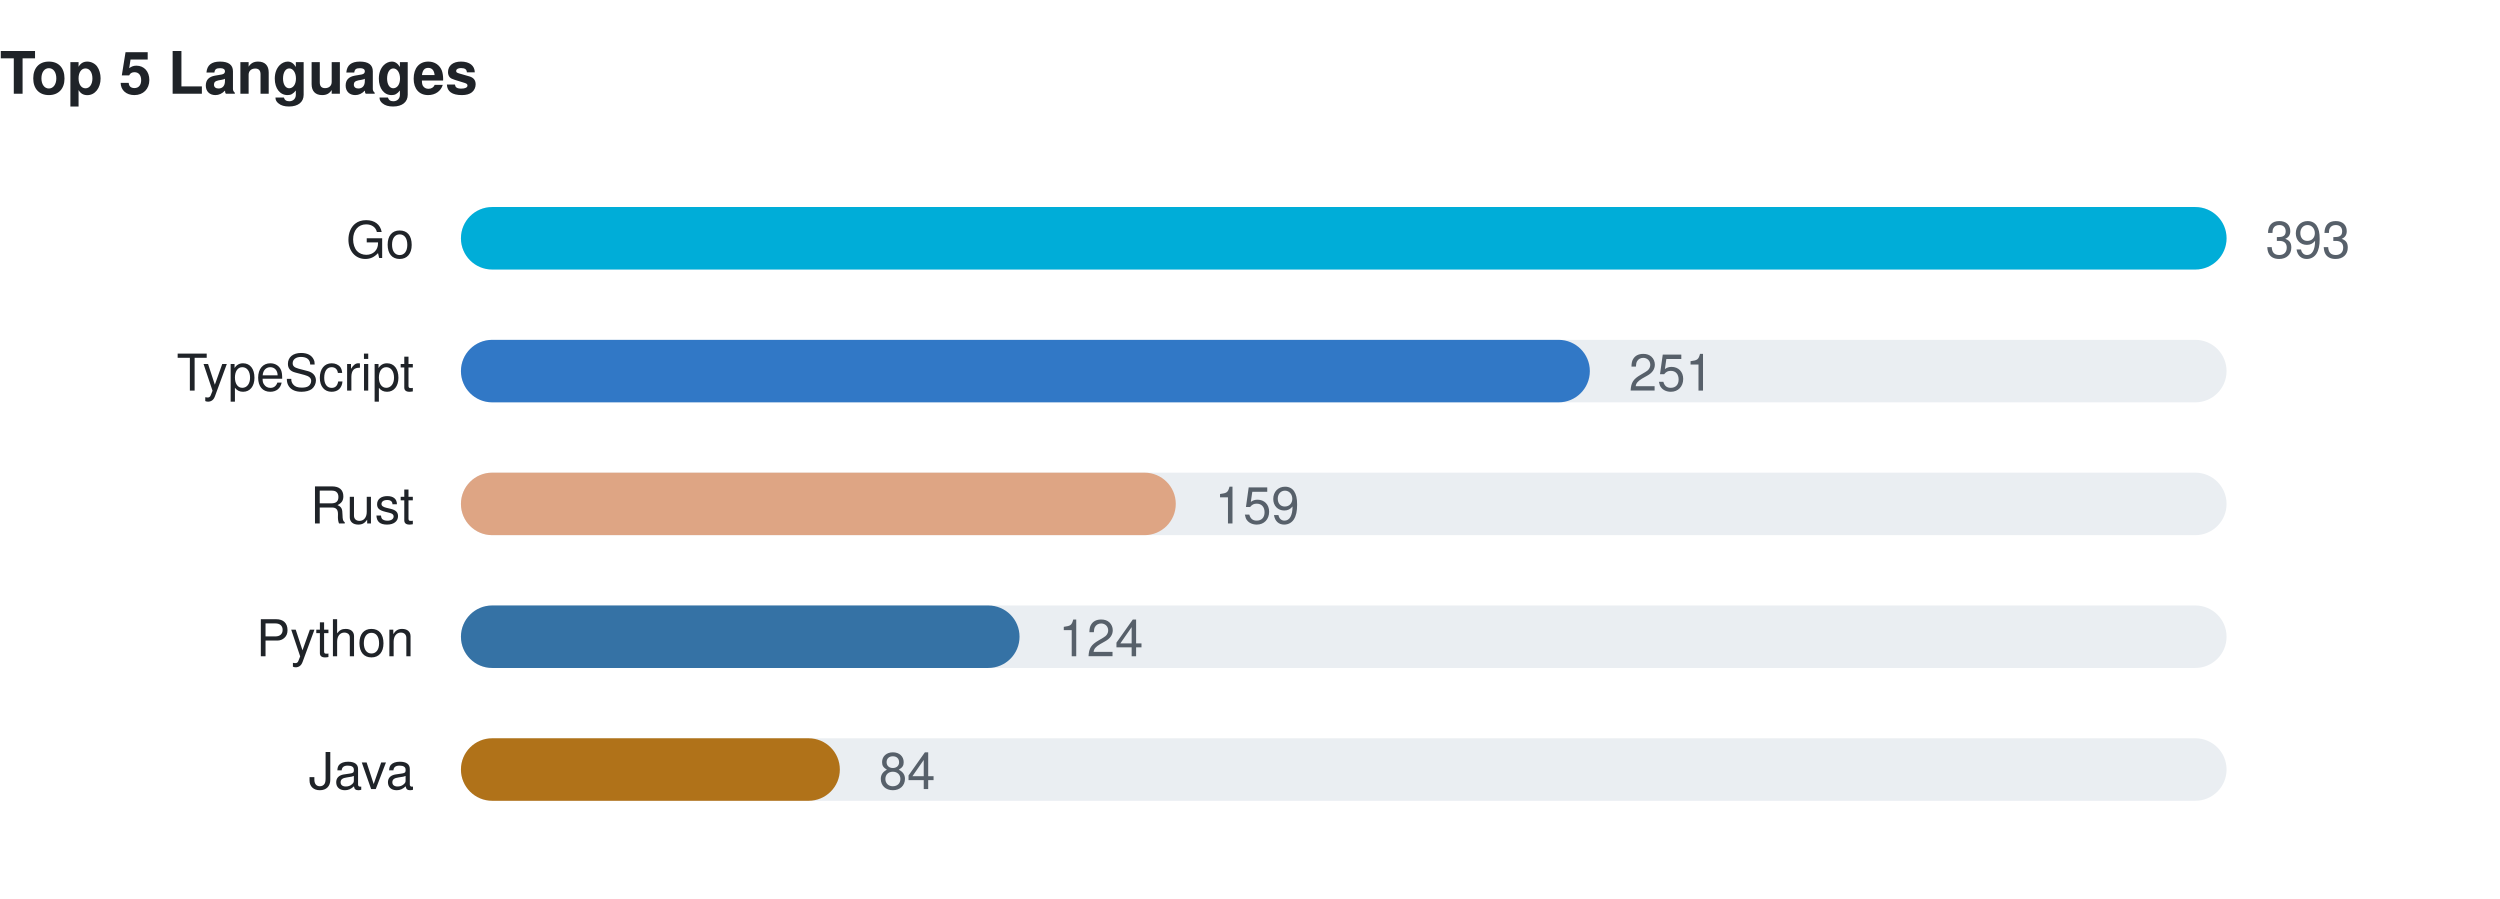
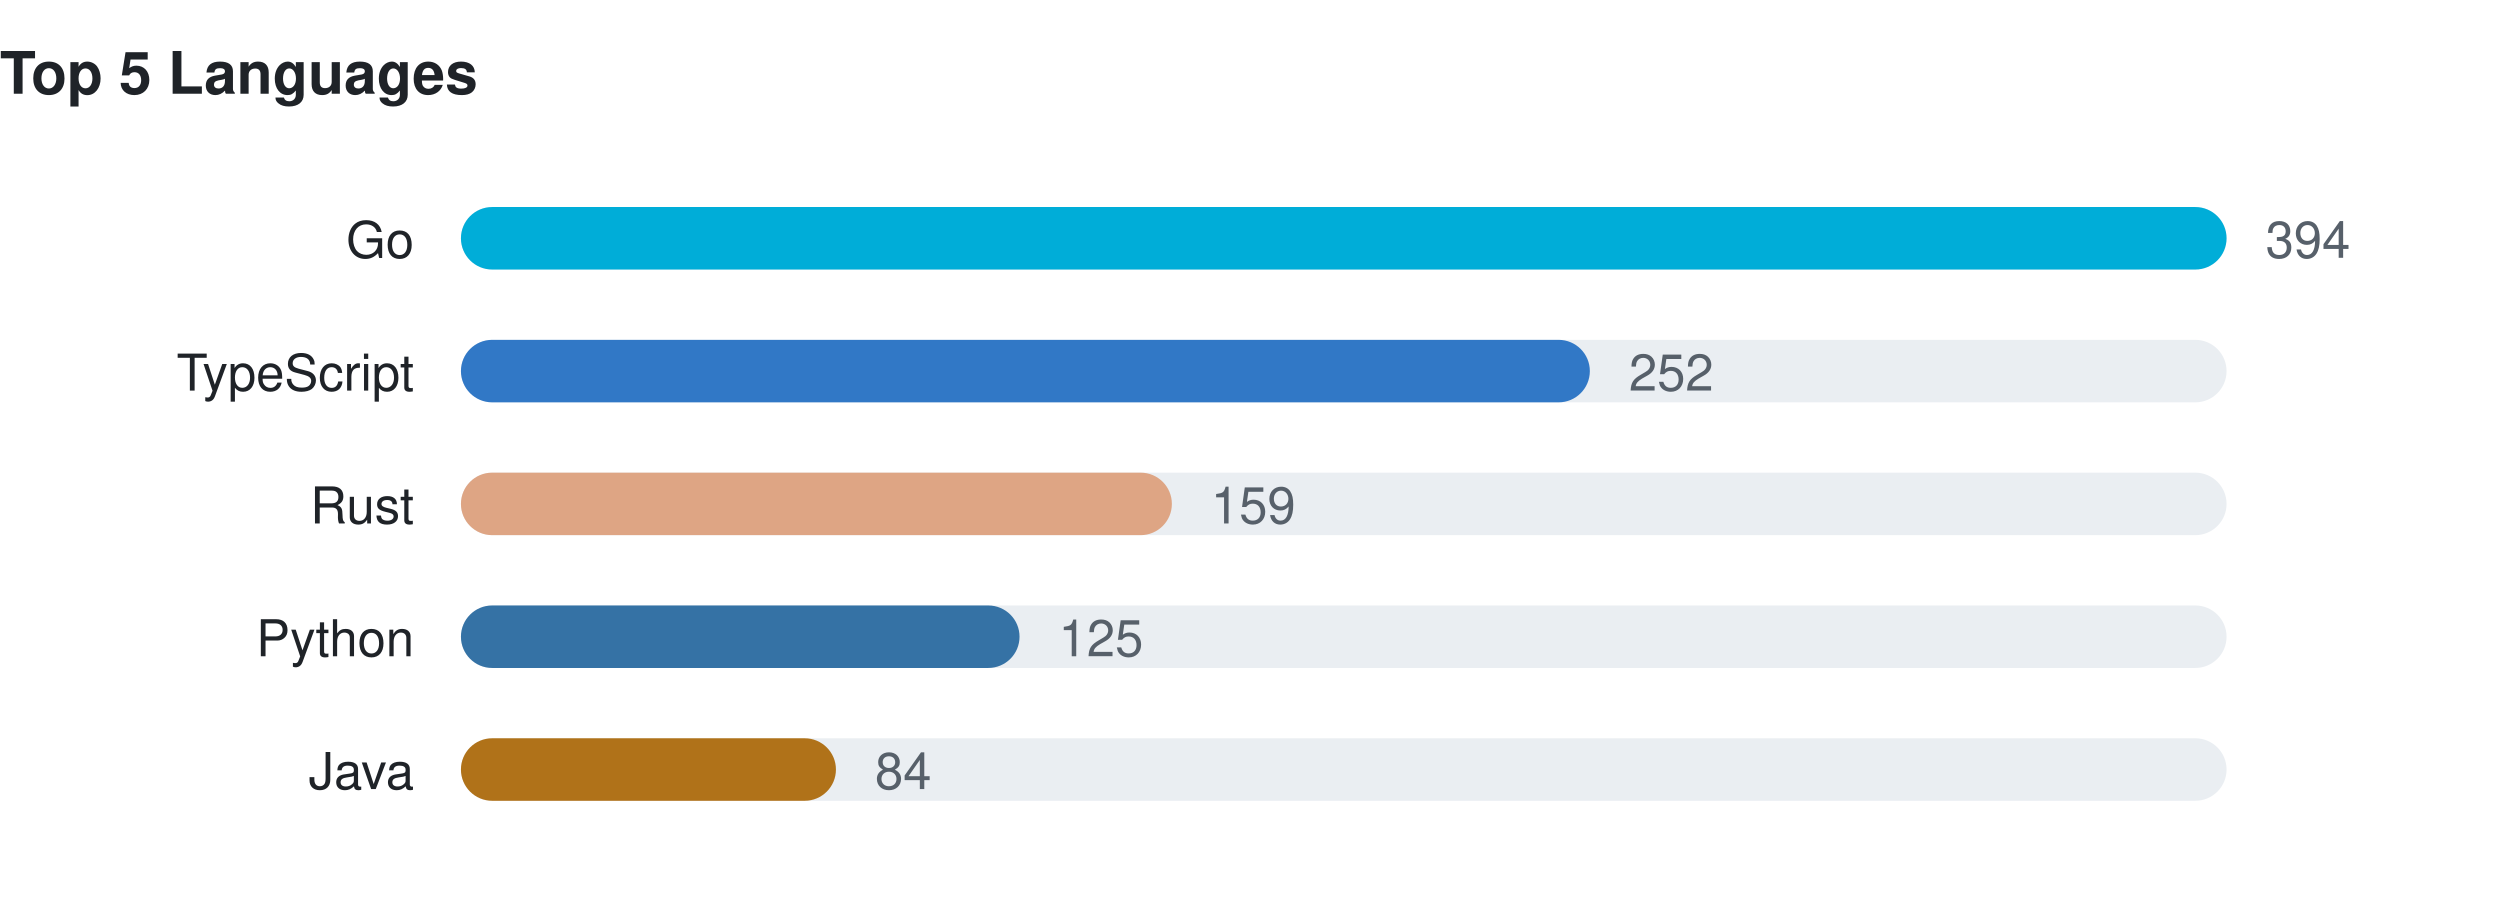
- <svg xmlns="http://www.w3.org/2000/svg" width="640" height="230" viewBox="0 0 640 230" role="img" aria-label="Top languages by solved problems: Go 393, TypeScript 251, Rust 159, Python 124, Java 84">
+ <svg xmlns="http://www.w3.org/2000/svg" width="640" height="230" viewBox="0 0 640 230" role="img" aria-label="Top languages by solved problems: Go 394, TypeScript 252, Rust 159, Python 125, Java 84">
  <style>
    text { font-family: -apple-system, BlinkMacSystemFont, "Segoe UI", Helvetica, Arial, sans-serif; }
    .title { font-size: 15px; font-weight: 600; fill: #1f2328; }
    .label { font-size: 13px; fill: #1f2328; }
    .count { font-size: 13px; fill: #57606a; }
    .track { fill: #eaeef2; }
    @media (prefers-color-scheme: dark) {
      .title { fill: #e6edf3; }
      .label { fill: #e6edf3; }
      .count { fill: #8b949e; }
      .track { fill: #30363d; }
    }
  </style>
  <text x="0" y="24" class="title">Top 5 Languages</text>
  <g transform="translate(0,44)">
    <text x="106" y="22.0" text-anchor="end" class="label">Go</text>
    <rect x="118" y="9.0" width="452" height="16" rx="8" class="track" />
    <rect x="118" y="9.0" width="452" height="16" rx="8" fill="#00ADD8" />
-     <text x="580" y="22.0" class="count">393</text>
+     <text x="580" y="22.0" class="count">394</text>
  </g>
  <g transform="translate(0,78)">
    <text x="106" y="22.0" text-anchor="end" class="label">TypeScript</text>
    <rect x="118" y="9.0" width="452" height="16" rx="8" class="track" />
    <rect x="118" y="9.0" width="289" height="16" rx="8" fill="#3178C6" />
-     <text x="417" y="22.0" class="count">251</text>
+     <text x="417" y="22.0" class="count">252</text>
  </g>
  <g transform="translate(0,112)">
    <text x="106" y="22.0" text-anchor="end" class="label">Rust</text>
    <rect x="118" y="9.0" width="452" height="16" rx="8" class="track" />
-     <rect x="118" y="9.0" width="183" height="16" rx="8" fill="#DEA584" />
-     <text x="311" y="22.0" class="count">159</text>
+     <rect x="118" y="9.0" width="182" height="16" rx="8" fill="#DEA584" />
+     <text x="310" y="22.0" class="count">159</text>
  </g>
  <g transform="translate(0,146)">
    <text x="106" y="22.0" text-anchor="end" class="label">Python</text>
    <rect x="118" y="9.0" width="452" height="16" rx="8" class="track" />
    <rect x="118" y="9.0" width="143" height="16" rx="8" fill="#3572A5" />
-     <text x="271" y="22.0" class="count">124</text>
+     <text x="271" y="22.0" class="count">125</text>
  </g>
  <g transform="translate(0,180)">
    <text x="106" y="22.0" text-anchor="end" class="label">Java</text>
    <rect x="118" y="9.0" width="452" height="16" rx="8" class="track" />
-     <rect x="118" y="9.0" width="97" height="16" rx="8" fill="#B07219" />
-     <text x="225" y="22.0" class="count">84</text>
+     <rect x="118" y="9.0" width="96" height="16" rx="8" fill="#B07219" />
+     <text x="224" y="22.0" class="count">84</text>
  </g>
</svg>
